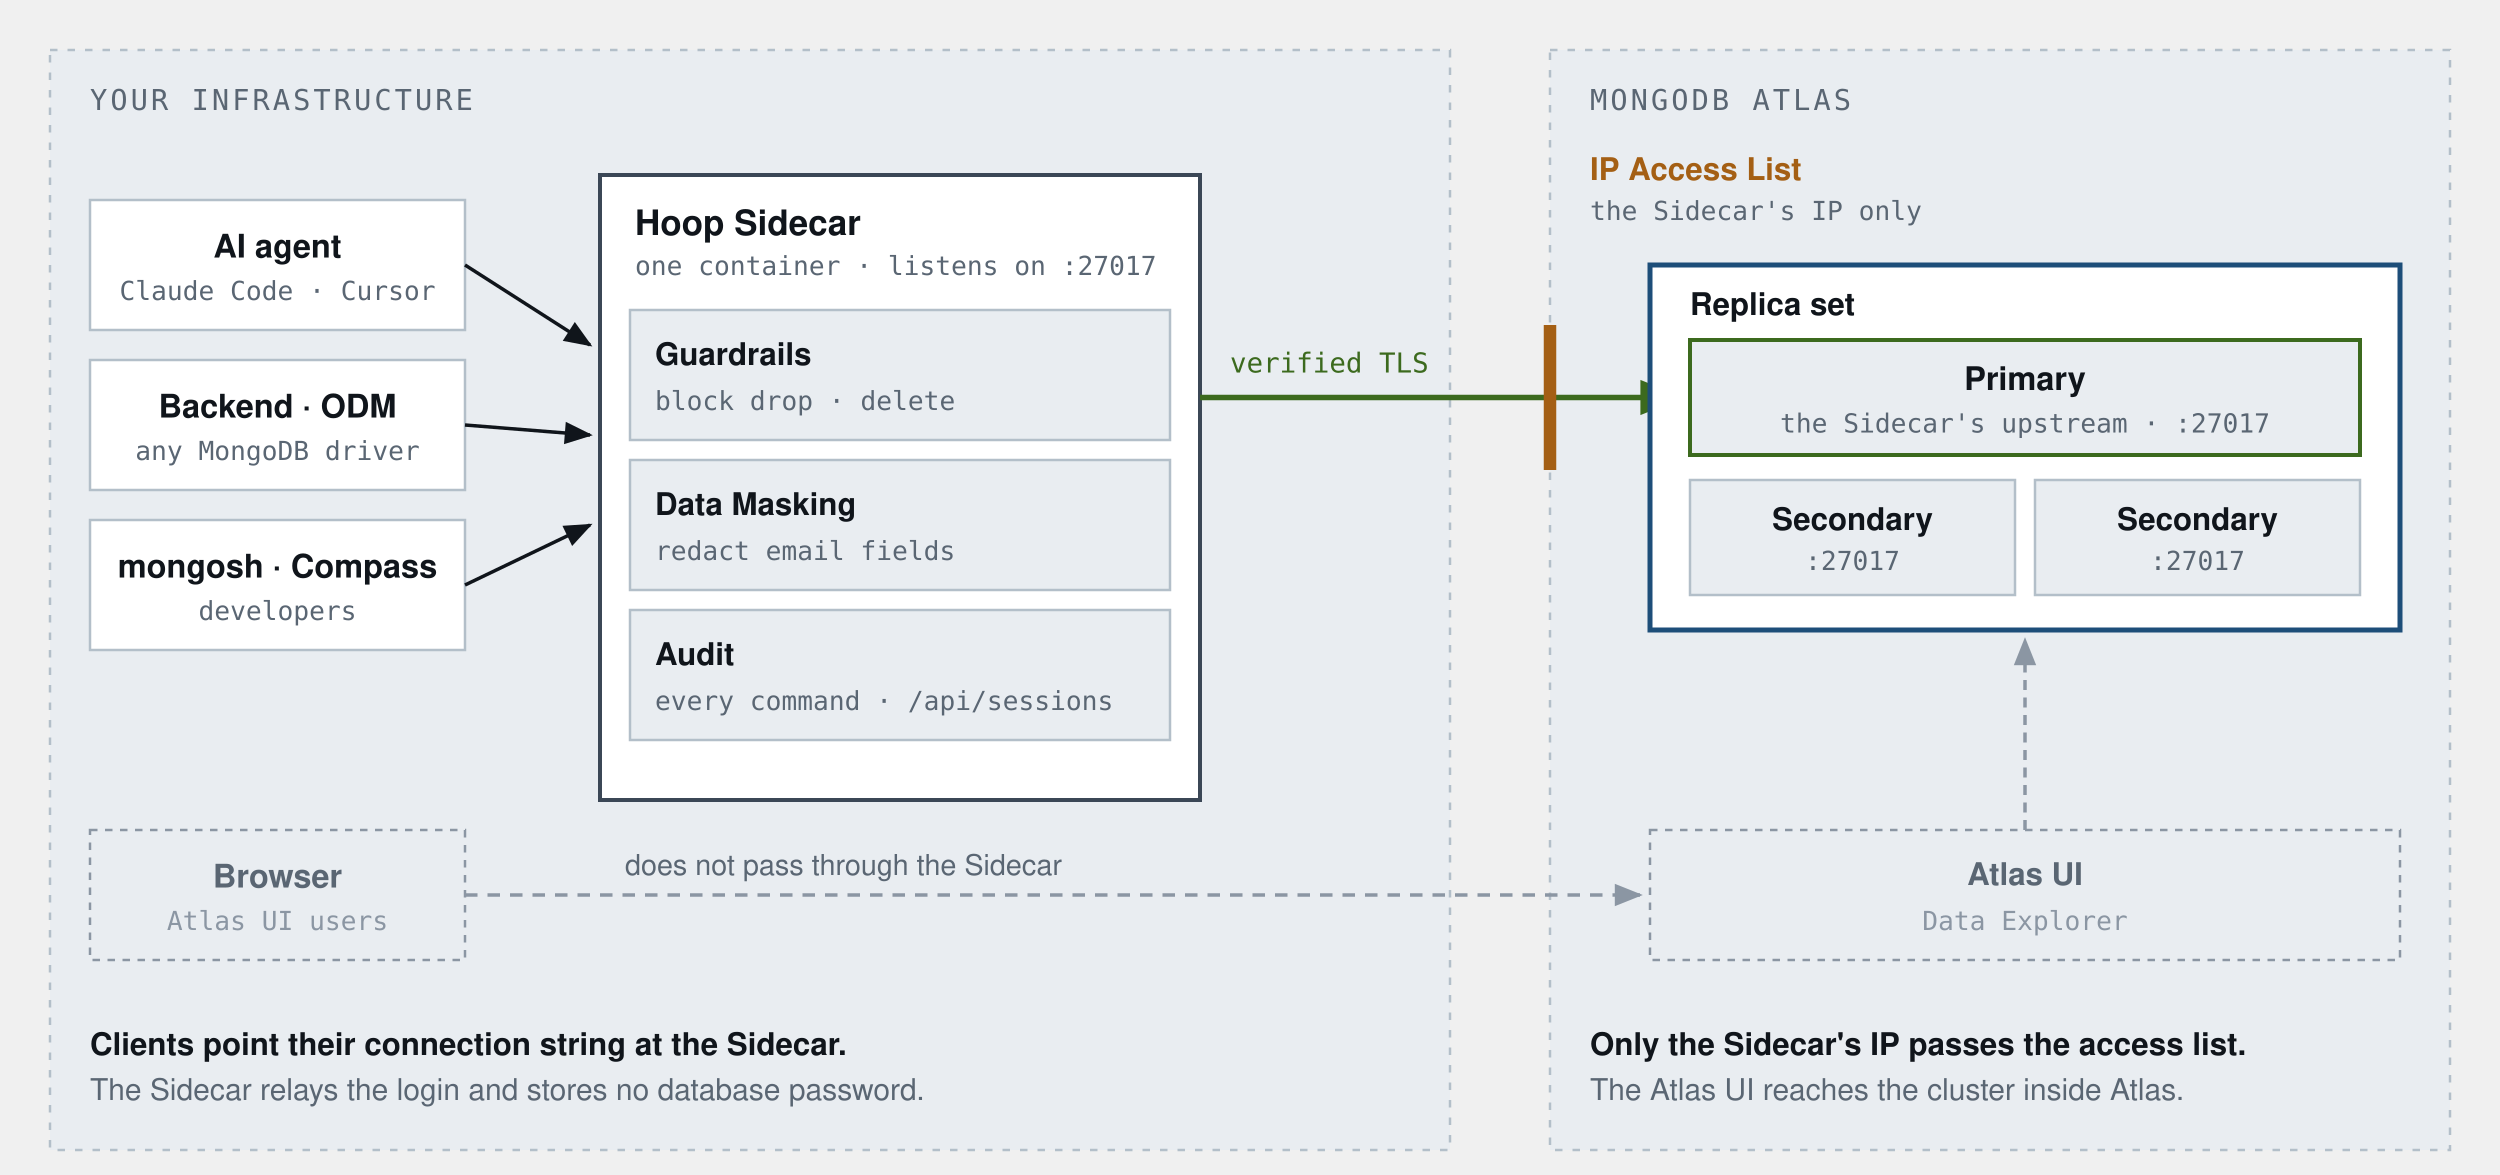
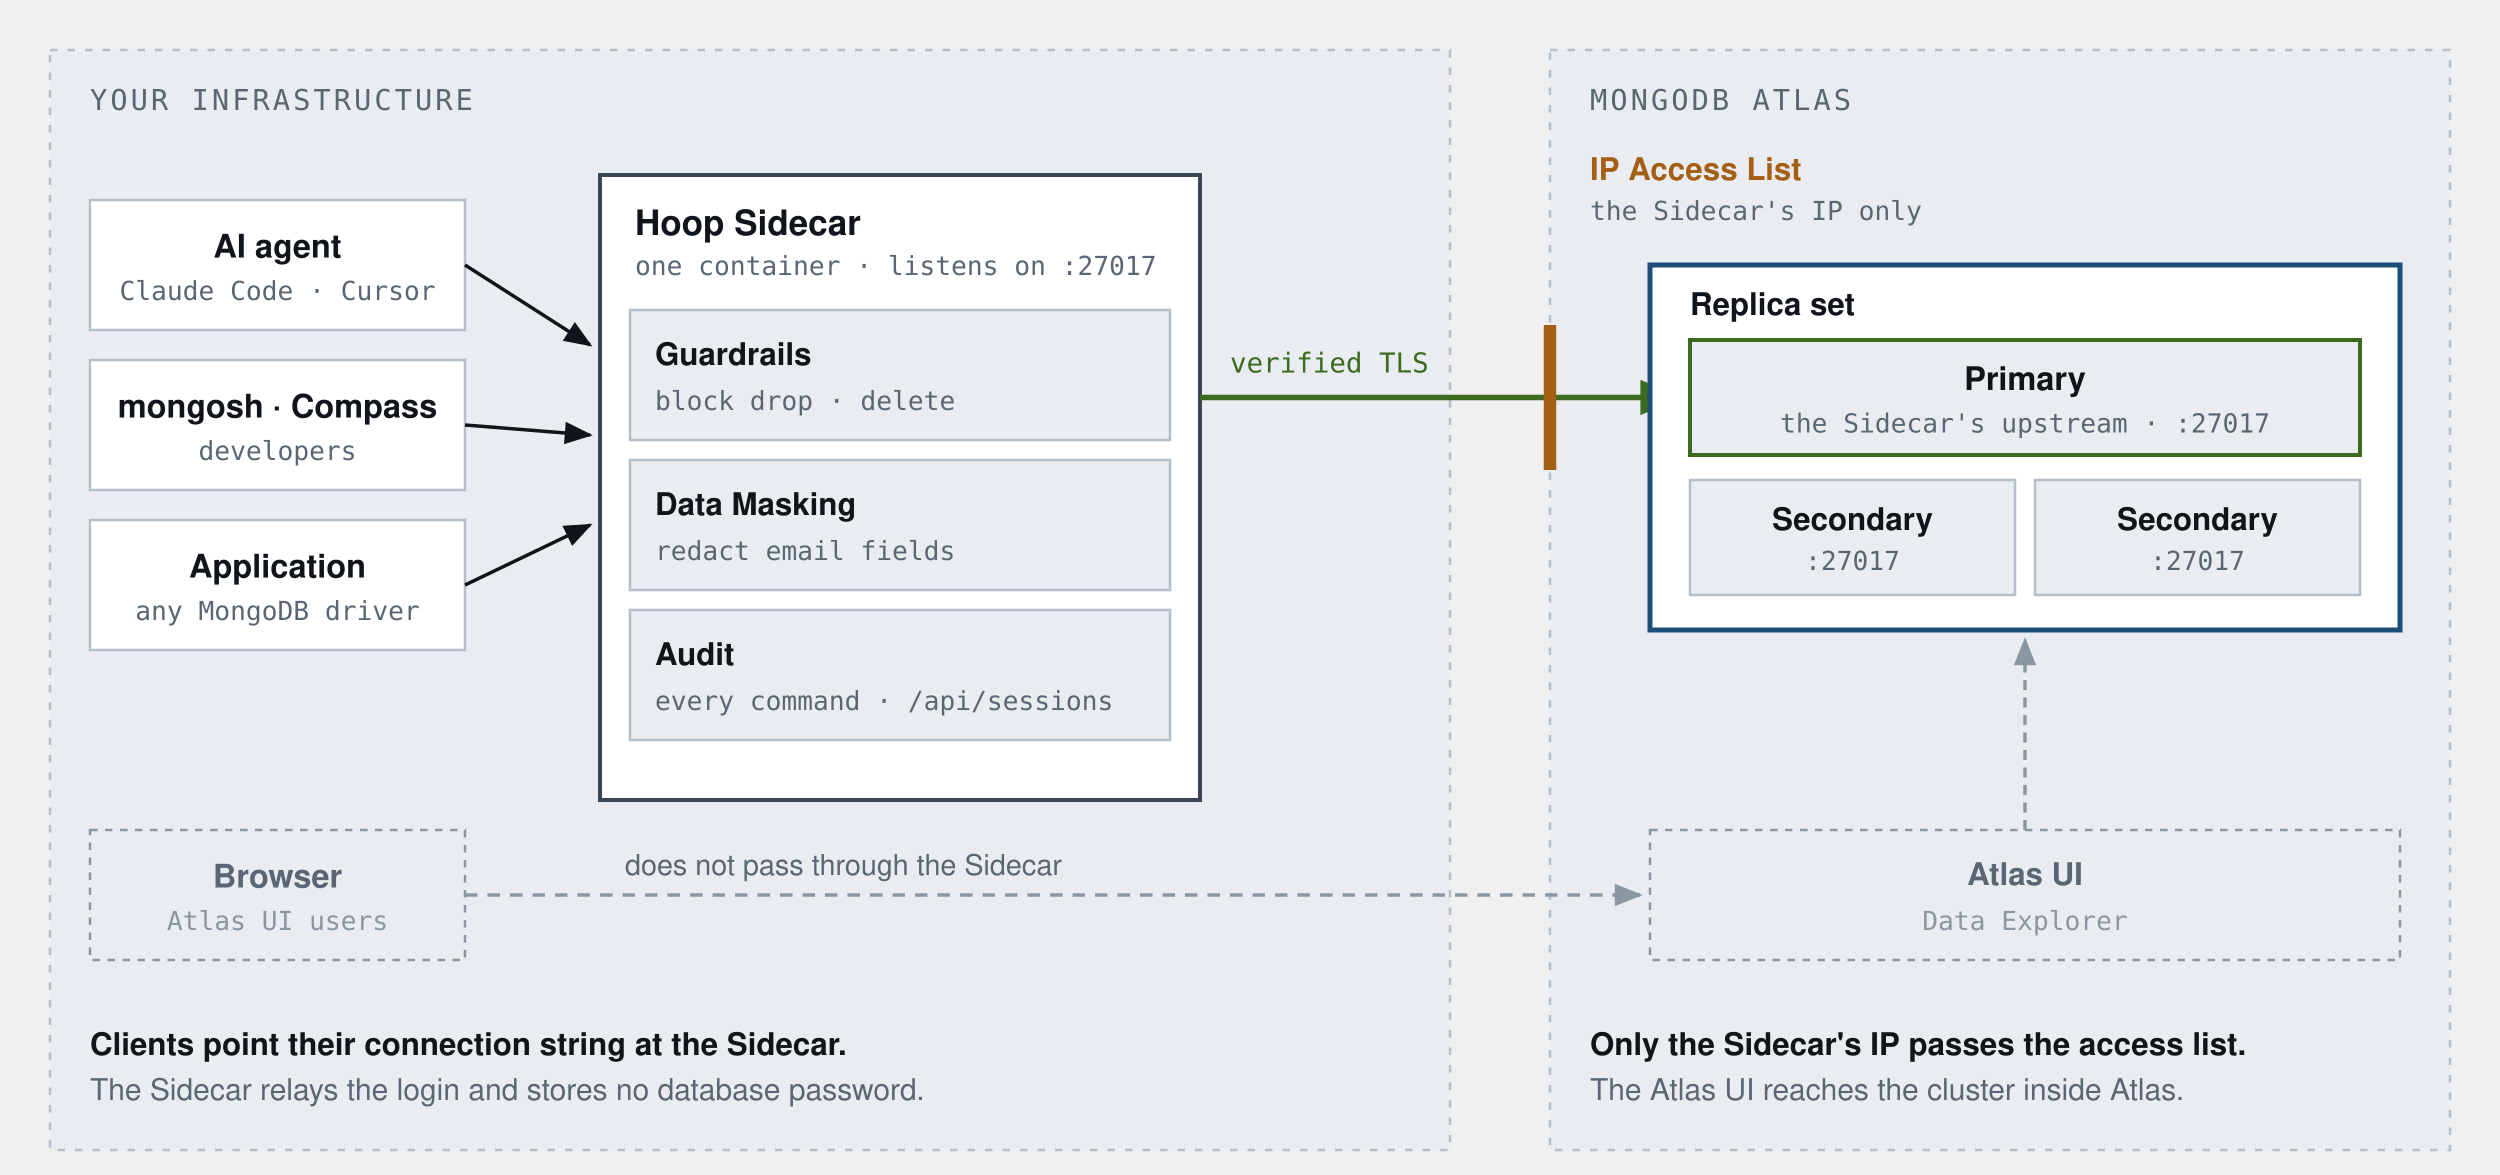
- <svg xmlns="http://www.w3.org/2000/svg" viewBox="0 40 1000 470" role="img" aria-label="MongoDB Atlas with the Hoop Sidecar: AI agents, backends, mongosh and Compass connect to the Sidecar in your infrastructure, which applies guardrails, data masking and audit, then connects over verified TLS to the primary of the Atlas replica set. The IP access list allows only the Sidecar's IP. The Atlas UI reaches the cluster inside Atlas and does not pass through the Sidecar.">
+ <svg xmlns="http://www.w3.org/2000/svg" viewBox="0 40 1000 470" role="img" aria-label="MongoDB Atlas with the Hoop Sidecar: AI agents, developers in mongosh and Compass, and applications connect to the Sidecar in your infrastructure, which applies guardrails, data masking and audit, then connects over verified TLS to the primary of the Atlas replica set. The IP access list allows only the Sidecar's IP. The Atlas UI reaches the cluster inside Atlas and does not pass through the Sidecar.">
  <defs>
    <marker id="ls-ink" viewBox="0 0 10 8" refX="9" refY="4" markerWidth="8" markerHeight="7" orient="auto">
      <polygon points="0,0 10,4 0,8" fill="#10151b" />
    </marker>
    <marker id="ls-data" viewBox="0 0 10 8" refX="9" refY="4" markerWidth="8" markerHeight="7" orient="auto">
      <polygon points="0,0 10,4 0,8" fill="#3c6a1e" />
    </marker>
    <marker id="ls-db" viewBox="0 0 10 8" refX="9" refY="4" markerWidth="8" markerHeight="7" orient="auto">
      <polygon points="0,0 10,4 0,8" fill="#1d4e79" />
    </marker>
    <marker id="ls-muted" viewBox="0 0 10 8" refX="9" refY="4" markerWidth="8" markerHeight="7" orient="auto">
      <polygon points="0,0 10,4 0,8" fill="#8b96a3" />
    </marker>
  </defs>
  <rect x="20" y="60" width="560" height="440" fill="#e9edf1" stroke="#b3bfc9" stroke-dasharray="3 4" />
  <text x="36" y="84" font-family="IBM Plex Mono, Menlo, Consolas, monospace" font-size="11.5" fill="#5a6673" letter-spacing="1.2">YOUR INFRASTRUCTURE</text>
  <rect x="620" y="60" width="360" height="440" fill="#e9edf1" stroke="#b3bfc9" stroke-dasharray="3 4" />
  <text x="636" y="84" font-family="IBM Plex Mono, Menlo, Consolas, monospace" font-size="11.5" fill="#5a6673" letter-spacing="1.2">MONGODB ATLAS</text>
  <rect x="36" y="120" width="150" height="52" fill="#ffffff" stroke="#b3bfc9" />
  <text x="111" y="143" text-anchor="middle" font-family="IBM Plex Sans, Helvetica Neue, Helvetica, Arial, sans-serif" font-size="13" font-weight="600" fill="#10151b">AI agent</text>
  <text x="111" y="160" text-anchor="middle" font-family="IBM Plex Mono, Menlo, Consolas, monospace" font-size="10.5" fill="#5a6673">Claude Code · Cursor</text>
  <rect x="36" y="184" width="150" height="52" fill="#ffffff" stroke="#b3bfc9" />
-   <text x="111" y="207" text-anchor="middle" font-family="IBM Plex Sans, Helvetica Neue, Helvetica, Arial, sans-serif" font-size="13" font-weight="600" fill="#10151b">Backend · ODM</text>
-   <text x="111" y="224" text-anchor="middle" font-family="IBM Plex Mono, Menlo, Consolas, monospace" font-size="10.5" fill="#5a6673">any MongoDB driver</text>
+   <text x="111" y="207" text-anchor="middle" font-family="IBM Plex Sans, Helvetica Neue, Helvetica, Arial, sans-serif" font-size="13" font-weight="600" fill="#10151b">mongosh · Compass</text>
+   <text x="111" y="224" text-anchor="middle" font-family="IBM Plex Mono, Menlo, Consolas, monospace" font-size="10.5" fill="#5a6673">developers</text>
  <rect x="36" y="248" width="150" height="52" fill="#ffffff" stroke="#b3bfc9" />
-   <text x="111" y="271" text-anchor="middle" font-family="IBM Plex Sans, Helvetica Neue, Helvetica, Arial, sans-serif" font-size="13" font-weight="600" fill="#10151b">mongosh · Compass</text>
-   <text x="111" y="288" text-anchor="middle" font-family="IBM Plex Mono, Menlo, Consolas, monospace" font-size="10.5" fill="#5a6673">developers</text>
+   <text x="111" y="271" text-anchor="middle" font-family="IBM Plex Sans, Helvetica Neue, Helvetica, Arial, sans-serif" font-size="13" font-weight="600" fill="#10151b">Application</text>
+   <text x="111" y="288" text-anchor="middle" font-family="IBM Plex Mono, Menlo, Consolas, monospace" font-size="10.5" fill="#5a6673">any MongoDB driver</text>
  <line x1="186" y1="146" x2="236" y2="178" stroke="#10151b" stroke-width="1.4" marker-end="url(#ls-ink)" />
  <line x1="186" y1="210" x2="236" y2="214" stroke="#10151b" stroke-width="1.4" marker-end="url(#ls-ink)" />
  <line x1="186" y1="274" x2="236" y2="250" stroke="#10151b" stroke-width="1.4" marker-end="url(#ls-ink)" />
  <rect x="240" y="110" width="240" height="250" fill="#ffffff" stroke="#3b4756" stroke-width="1.6" />
  <text x="254" y="134" font-family="Archivo, Helvetica Neue, Helvetica, Arial, sans-serif" font-size="14" font-weight="600" fill="#10151b">Hoop Sidecar</text>
  <text x="254" y="150" font-family="IBM Plex Mono, Menlo, Consolas, monospace" font-size="10.5" fill="#5a6673">one container · listens on :27017</text>
  <rect x="252" y="164" width="216" height="52" fill="#e9edf1" stroke="#b3bfc9" />
  <text x="262" y="186" font-family="IBM Plex Sans, Helvetica Neue, Helvetica, Arial, sans-serif" font-size="12.5" font-weight="600" fill="#10151b">Guardrails</text>
  <text x="262" y="204" font-family="IBM Plex Mono, Menlo, Consolas, monospace" font-size="10.5" fill="#5a6673">block drop · delete</text>
  <rect x="252" y="224" width="216" height="52" fill="#e9edf1" stroke="#b3bfc9" />
  <text x="262" y="246" font-family="IBM Plex Sans, Helvetica Neue, Helvetica, Arial, sans-serif" font-size="12.5" font-weight="600" fill="#10151b">Data Masking</text>
  <text x="262" y="264" font-family="IBM Plex Mono, Menlo, Consolas, monospace" font-size="10.5" fill="#5a6673">redact email fields</text>
  <rect x="252" y="284" width="216" height="52" fill="#e9edf1" stroke="#b3bfc9" />
  <text x="262" y="306" font-family="IBM Plex Sans, Helvetica Neue, Helvetica, Arial, sans-serif" font-size="12.5" font-weight="600" fill="#10151b">Audit</text>
  <text x="262" y="324" font-family="IBM Plex Mono, Menlo, Consolas, monospace" font-size="10.5" fill="#5a6673">every command · /api/sessions</text>
  <line x1="480" y1="199" x2="672" y2="199" stroke="#3c6a1e" stroke-width="2.2" marker-end="url(#ls-data)" />
  <text x="492" y="189" font-family="IBM Plex Mono, Menlo, Consolas, monospace" font-size="11" fill="#3c6a1e">verified TLS</text>
  <line x1="620" y1="170" x2="620" y2="228" stroke="#a45f14" stroke-width="5" />
  <text x="636" y="112" font-family="IBM Plex Sans, Helvetica Neue, Helvetica, Arial, sans-serif" font-size="12.5" font-weight="600" fill="#a45f14">IP Access List</text>
  <text x="636" y="128" font-family="IBM Plex Mono, Menlo, Consolas, monospace" font-size="10.5" fill="#5a6673">the Sidecar's IP only</text>
  <rect x="660" y="146" width="300" height="146" fill="#ffffff" stroke="#1d4e79" stroke-width="2" />
  <text x="676" y="166" font-family="Archivo, Helvetica Neue, Helvetica, Arial, sans-serif" font-size="12.5" font-weight="600" fill="#10151b">Replica set</text>
  <rect x="676" y="176" width="268" height="46" fill="#e9edf1" stroke="#3c6a1e" stroke-width="1.6" />
  <text x="810" y="196" text-anchor="middle" font-family="IBM Plex Sans, Helvetica Neue, Helvetica, Arial, sans-serif" font-size="13" font-weight="600" fill="#10151b">Primary</text>
  <text x="810" y="213" text-anchor="middle" font-family="IBM Plex Mono, Menlo, Consolas, monospace" font-size="10.5" fill="#5a6673">the Sidecar's upstream · :27017</text>
  <rect x="676" y="232" width="130" height="46" fill="#e9edf1" stroke="#b3bfc9" />
  <text x="741" y="252" text-anchor="middle" font-family="IBM Plex Sans, Helvetica Neue, Helvetica, Arial, sans-serif" font-size="12.5" font-weight="600" fill="#10151b">Secondary</text>
  <text x="741" y="268" text-anchor="middle" font-family="IBM Plex Mono, Menlo, Consolas, monospace" font-size="10.5" fill="#5a6673">:27017</text>
  <rect x="814" y="232" width="130" height="46" fill="#e9edf1" stroke="#b3bfc9" />
  <text x="879" y="252" text-anchor="middle" font-family="IBM Plex Sans, Helvetica Neue, Helvetica, Arial, sans-serif" font-size="12.5" font-weight="600" fill="#10151b">Secondary</text>
  <text x="879" y="268" text-anchor="middle" font-family="IBM Plex Mono, Menlo, Consolas, monospace" font-size="10.5" fill="#5a6673">:27017</text>
  <rect x="36" y="372" width="150" height="52" fill="none" stroke="#8b96a3" stroke-dasharray="3 3" />
  <text x="111" y="395" text-anchor="middle" font-family="IBM Plex Sans, Helvetica Neue, Helvetica, Arial, sans-serif" font-size="13" font-weight="600" fill="#5a6673">Browser</text>
  <text x="111" y="412" text-anchor="middle" font-family="IBM Plex Mono, Menlo, Consolas, monospace" font-size="10.5" fill="#8b96a3">Atlas UI users</text>
  <line x1="186" y1="398" x2="656" y2="398" stroke="#8b96a3" stroke-width="1.4" stroke-dasharray="5 4" marker-end="url(#ls-muted)" />
  <text x="250" y="390" font-family="IBM Plex Sans, Helvetica Neue, Helvetica, Arial, sans-serif" font-size="11.5" fill="#5a6673">does not pass through the Sidecar</text>
  <rect x="660" y="372" width="300" height="52" fill="none" stroke="#8b96a3" stroke-dasharray="3 3" />
  <text x="810" y="394" text-anchor="middle" font-family="IBM Plex Sans, Helvetica Neue, Helvetica, Arial, sans-serif" font-size="12.5" font-weight="600" fill="#5a6673">Atlas UI</text>
  <text x="810" y="412" text-anchor="middle" font-family="IBM Plex Mono, Menlo, Consolas, monospace" font-size="10.5" fill="#8b96a3">Data Explorer</text>
  <line x1="810" y1="372" x2="810" y2="296" stroke="#8b96a3" stroke-width="1.4" stroke-dasharray="4 3" marker-end="url(#ls-muted)" />
  <text x="36" y="462" font-family="IBM Plex Sans, Helvetica Neue, Helvetica, Arial, sans-serif" font-size="12.5" font-weight="600" fill="#10151b">Clients point their connection string at the Sidecar.</text>
  <text x="36" y="480" font-family="IBM Plex Sans, Helvetica Neue, Helvetica, Arial, sans-serif" font-size="12" fill="#5a6673">The Sidecar relays the login and stores no database password.</text>
  <text x="636" y="462" font-family="IBM Plex Sans, Helvetica Neue, Helvetica, Arial, sans-serif" font-size="12.5" font-weight="600" fill="#10151b">Only the Sidecar's IP passes the access list.</text>
  <text x="636" y="480" font-family="IBM Plex Sans, Helvetica Neue, Helvetica, Arial, sans-serif" font-size="12" fill="#5a6673">The Atlas UI reaches the cluster inside Atlas.</text>
</svg>
